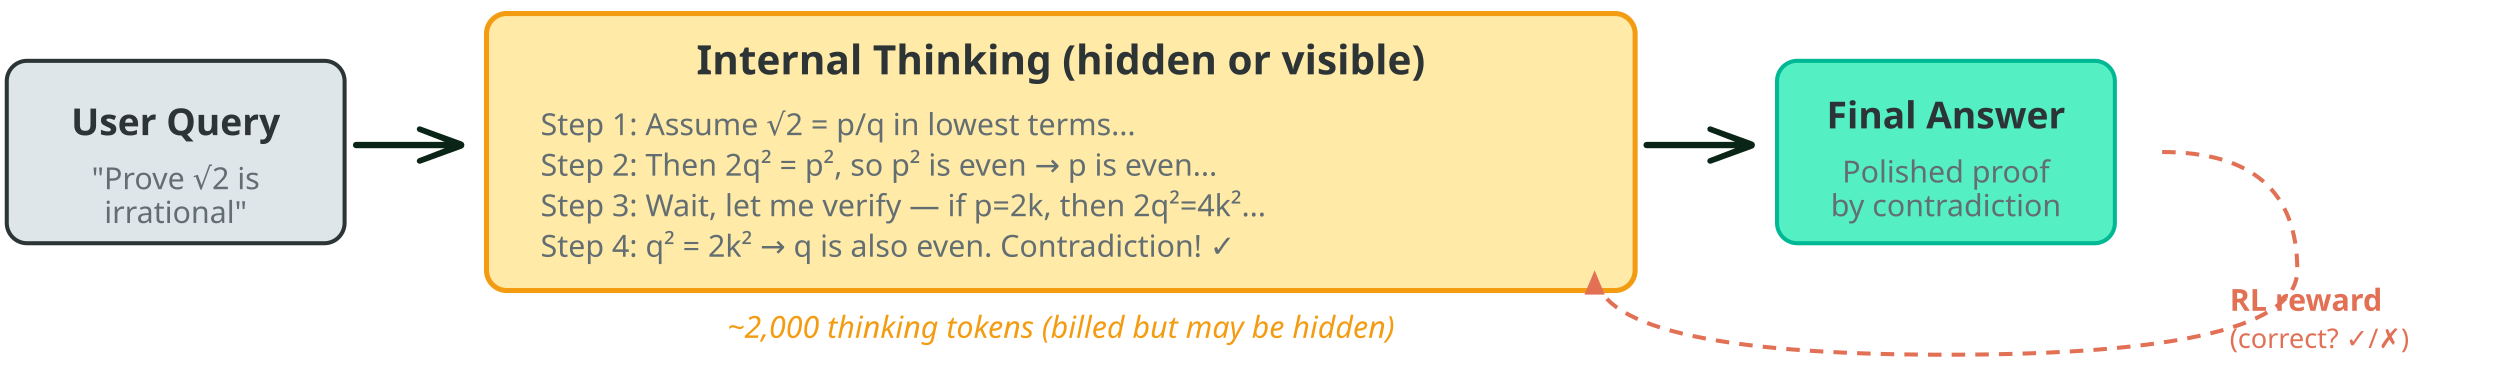
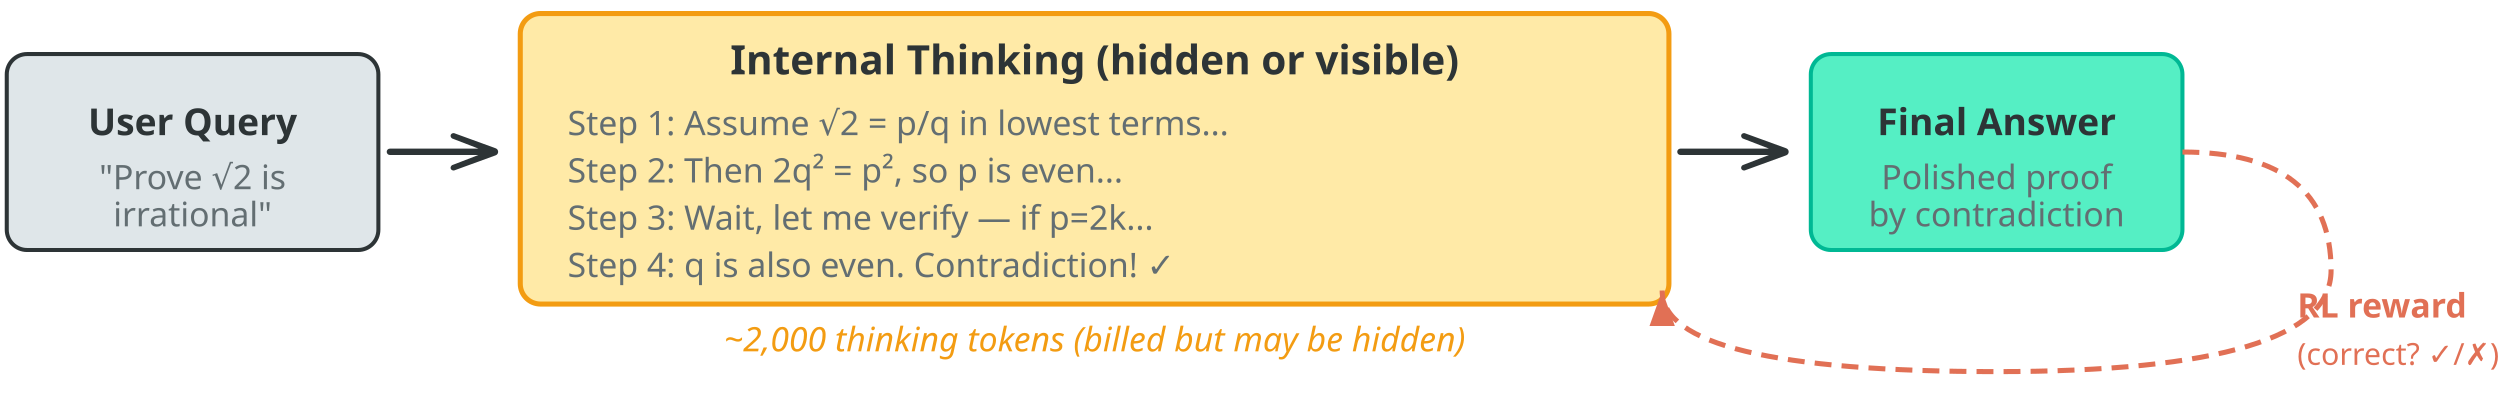
- <svg xmlns="http://www.w3.org/2000/svg" viewBox="0 0 740 110">
+ <svg xmlns="http://www.w3.org/2000/svg" viewBox="0 0 740 120">
  <defs>
    <symbol id="rp-arrow" viewBox="0 0 76.41 27.12">
      <path d="M43.3,1.69c-.92-.1-1.78.32-2.08,1.1-.3.79.06,1.69.83,2.23l1.19.46s0,0,0,0c0,0,0,0,0,0l15.39,5.94H2.98c-1.1,0-2,.9-2,2s.9,2,2,2h55.64l-15.4,5.94s0,0,0,0c0,0,0,0,0,0l-1.17.45c-.77.54-1.14,1.45-.83,2.24.3.78,1.16,1.2,2.09,1.1l1.15-.42s0,0,.01,0c0,0,0,0,0,0l24.98-9.1c2.07-.75,2.06-3.67,0-4.42L44.45,2.11" fill="currentColor" />
    </symbol>
-   </defs>
-   <rect x="2" y="18" width="100" height="54" rx="6" fill="#dfe6e9" stroke="#2d3436" stroke-width="1.2" />
-   <text x="52" y="40" text-anchor="middle" font-size="11" font-family="Avenir,sans-serif" fill="#2d3436" font-weight="bold">User Query</text>
-   <text x="52" y="56" text-anchor="middle" font-size="9" font-family="Avenir,sans-serif" fill="#636e72">"Prove √2 is</text>
-   <text x="52" y="66" text-anchor="middle" font-size="9" font-family="Avenir,sans-serif" fill="#636e72">irrational"</text>
-   <use href="#rp-arrow" x="104" y="36" width="36" height="14" style="color: #0a2518" />
-   <rect x="144" y="4" width="340" height="82" rx="6" fill="#ffeaa7" stroke="#f39c12" stroke-width="1.5" />
-   <text x="314" y="22" text-anchor="middle" font-size="12" font-family="Avenir,sans-serif" fill="#2d3436" font-weight="bold">Internal Thinking (hidden or visible)</text>
-   <text x="160" y="40" font-size="9" font-family="Avenir,sans-serif" fill="#636e72">Step 1: Assume √2 = p/q in lowest terms...</text>
-   <text x="160" y="52" font-size="9" font-family="Avenir,sans-serif" fill="#636e72">Step 2: Then 2q² = p², so p² is even → p is even...</text>
-   <text x="160" y="64" font-size="9" font-family="Avenir,sans-serif" fill="#636e72">Step 3: Wait, let me verify — if p=2k, then 2q²=4k²...</text>
-   <text x="160" y="76" font-size="9" font-family="Avenir,sans-serif" fill="#636e72">Step 4: q² = 2k² → q is also even. Contradiction! ✓</text>
-   <text x="314" y="100" text-anchor="middle" font-size="9" font-family="Avenir,sans-serif" fill="#f39c12" font-style="italic">~2,000 thinking tokens (billed but may be hidden)</text>
-   <use href="#rp-arrow" x="486" y="36" width="36" height="14" style="color: #0a2518" />
-   <rect x="526" y="18" width="100" height="54" rx="6" fill="#55efc4" stroke="#00b894" stroke-width="1.2" />
-   <text x="576" y="38" text-anchor="middle" font-size="11" font-family="Avenir,sans-serif" fill="#2d3436" font-weight="bold">Final Answer</text>
-   <text x="576" y="54" text-anchor="middle" font-size="9" font-family="Avenir,sans-serif" fill="#636e72">Polished proof</text>
-   <text x="576" y="64" text-anchor="middle" font-size="9" font-family="Avenir,sans-serif" fill="#636e72">by contradiction</text>
-   <path d="M640,45 Q680,45 680,80 Q680,105 576,105 Q472,105 472,80" stroke="#e17055" stroke-width="1.2" fill="none" stroke-dasharray="4,3" marker-end="url(#rp-rew)" />
-   <defs>
-     <marker id="rp-rew" markerWidth="6" markerHeight="5" refX="6" refY="2.5" orient="auto">
-       <path d="M0,0 L6,2.5 L0,5" fill="#e17055" />
+     <marker id="rp-rew" markerWidth="7" markerHeight="5" refX="7" refY="2.5" orient="auto">
+       <path d="M0,0 L7,2.5 L0,5" fill="#e17055" />
    </marker>
  </defs>
-   <text x="660" y="92" font-size="9" font-family="Avenir,sans-serif" fill="#e17055" font-weight="bold">RL reward</text>
-   <text x="660" y="103" font-size="8" font-family="Avenir,sans-serif" fill="#e17055">(correct? ✓/✗)</text>
+   <rect x="2" y="16" width="110" height="58" rx="6" fill="#dfe6e9" stroke="#2d3436" stroke-width="1.2" />
+   <text x="57" y="40" text-anchor="middle" font-size="11" font-family="Avenir,sans-serif" fill="#2d3436" font-weight="bold">User Query</text>
+   <text x="57" y="56" text-anchor="middle" font-size="10" font-family="Avenir,sans-serif" fill="#636e72">"Prove √2 is</text>
+   <text x="57" y="67" text-anchor="middle" font-size="10" font-family="Avenir,sans-serif" fill="#636e72">irrational"</text>
+   <use href="#rp-arrow" x="114" y="38" width="36" height="14" style="color: #2d3436" />
+   <rect x="154" y="4" width="340" height="86" rx="6" fill="#ffeaa7" stroke="#f39c12" stroke-width="1.5" />
+   <text x="324" y="22" text-anchor="middle" font-size="12" font-family="Avenir,sans-serif" fill="#2d3436" font-weight="bold">Internal Thinking (hidden or visible)</text>
+   <text x="168" y="40" font-size="10" font-family="Avenir,sans-serif" fill="#636e72">Step 1: Assume √2 = p/q in lowest terms...</text>
+   <text x="168" y="54" font-size="10" font-family="Avenir,sans-serif" fill="#636e72">Step 2: Then 2q² = p², so p is even...</text>
+   <text x="168" y="68" font-size="10" font-family="Avenir,sans-serif" fill="#636e72">Step 3: Wait, let me verify — if p=2k...</text>
+   <text x="168" y="82" font-size="10" font-family="Avenir,sans-serif" fill="#636e72">Step 4: q is also even. Contradiction! ✓</text>
+   <text x="324" y="104" text-anchor="middle" font-size="10" font-family="Avenir,sans-serif" fill="#f39c12" font-style="italic">~2,000 thinking tokens (billed but may be hidden)</text>
+   <use href="#rp-arrow" x="496" y="38" width="36" height="14" style="color: #2d3436" />
+   <rect x="536" y="16" width="110" height="58" rx="6" fill="#55efc4" stroke="#00b894" stroke-width="1.2" />
+   <text x="591" y="40" text-anchor="middle" font-size="11" font-family="Avenir,sans-serif" fill="#2d3436" font-weight="bold">Final Answer</text>
+   <text x="591" y="56" text-anchor="middle" font-size="10" font-family="Avenir,sans-serif" fill="#636e72">Polished proof</text>
+   <text x="591" y="67" text-anchor="middle" font-size="10" font-family="Avenir,sans-serif" fill="#636e72">by contradiction</text>
+   <path d="M646,45 Q690,45 690,80 Q690,110 591,110 Q492,110 492,86" stroke="#e17055" stroke-width="1.5" fill="none" stroke-dasharray="5,3" marker-end="url(#rp-rew)" />
+   <text x="680" y="94" font-size="10" font-family="Avenir,sans-serif" fill="#e17055" font-weight="bold">RL reward</text>
+   <text x="680" y="108" font-size="9" font-family="Avenir,sans-serif" fill="#e17055">(correct? ✓/✗)</text>
</svg>
